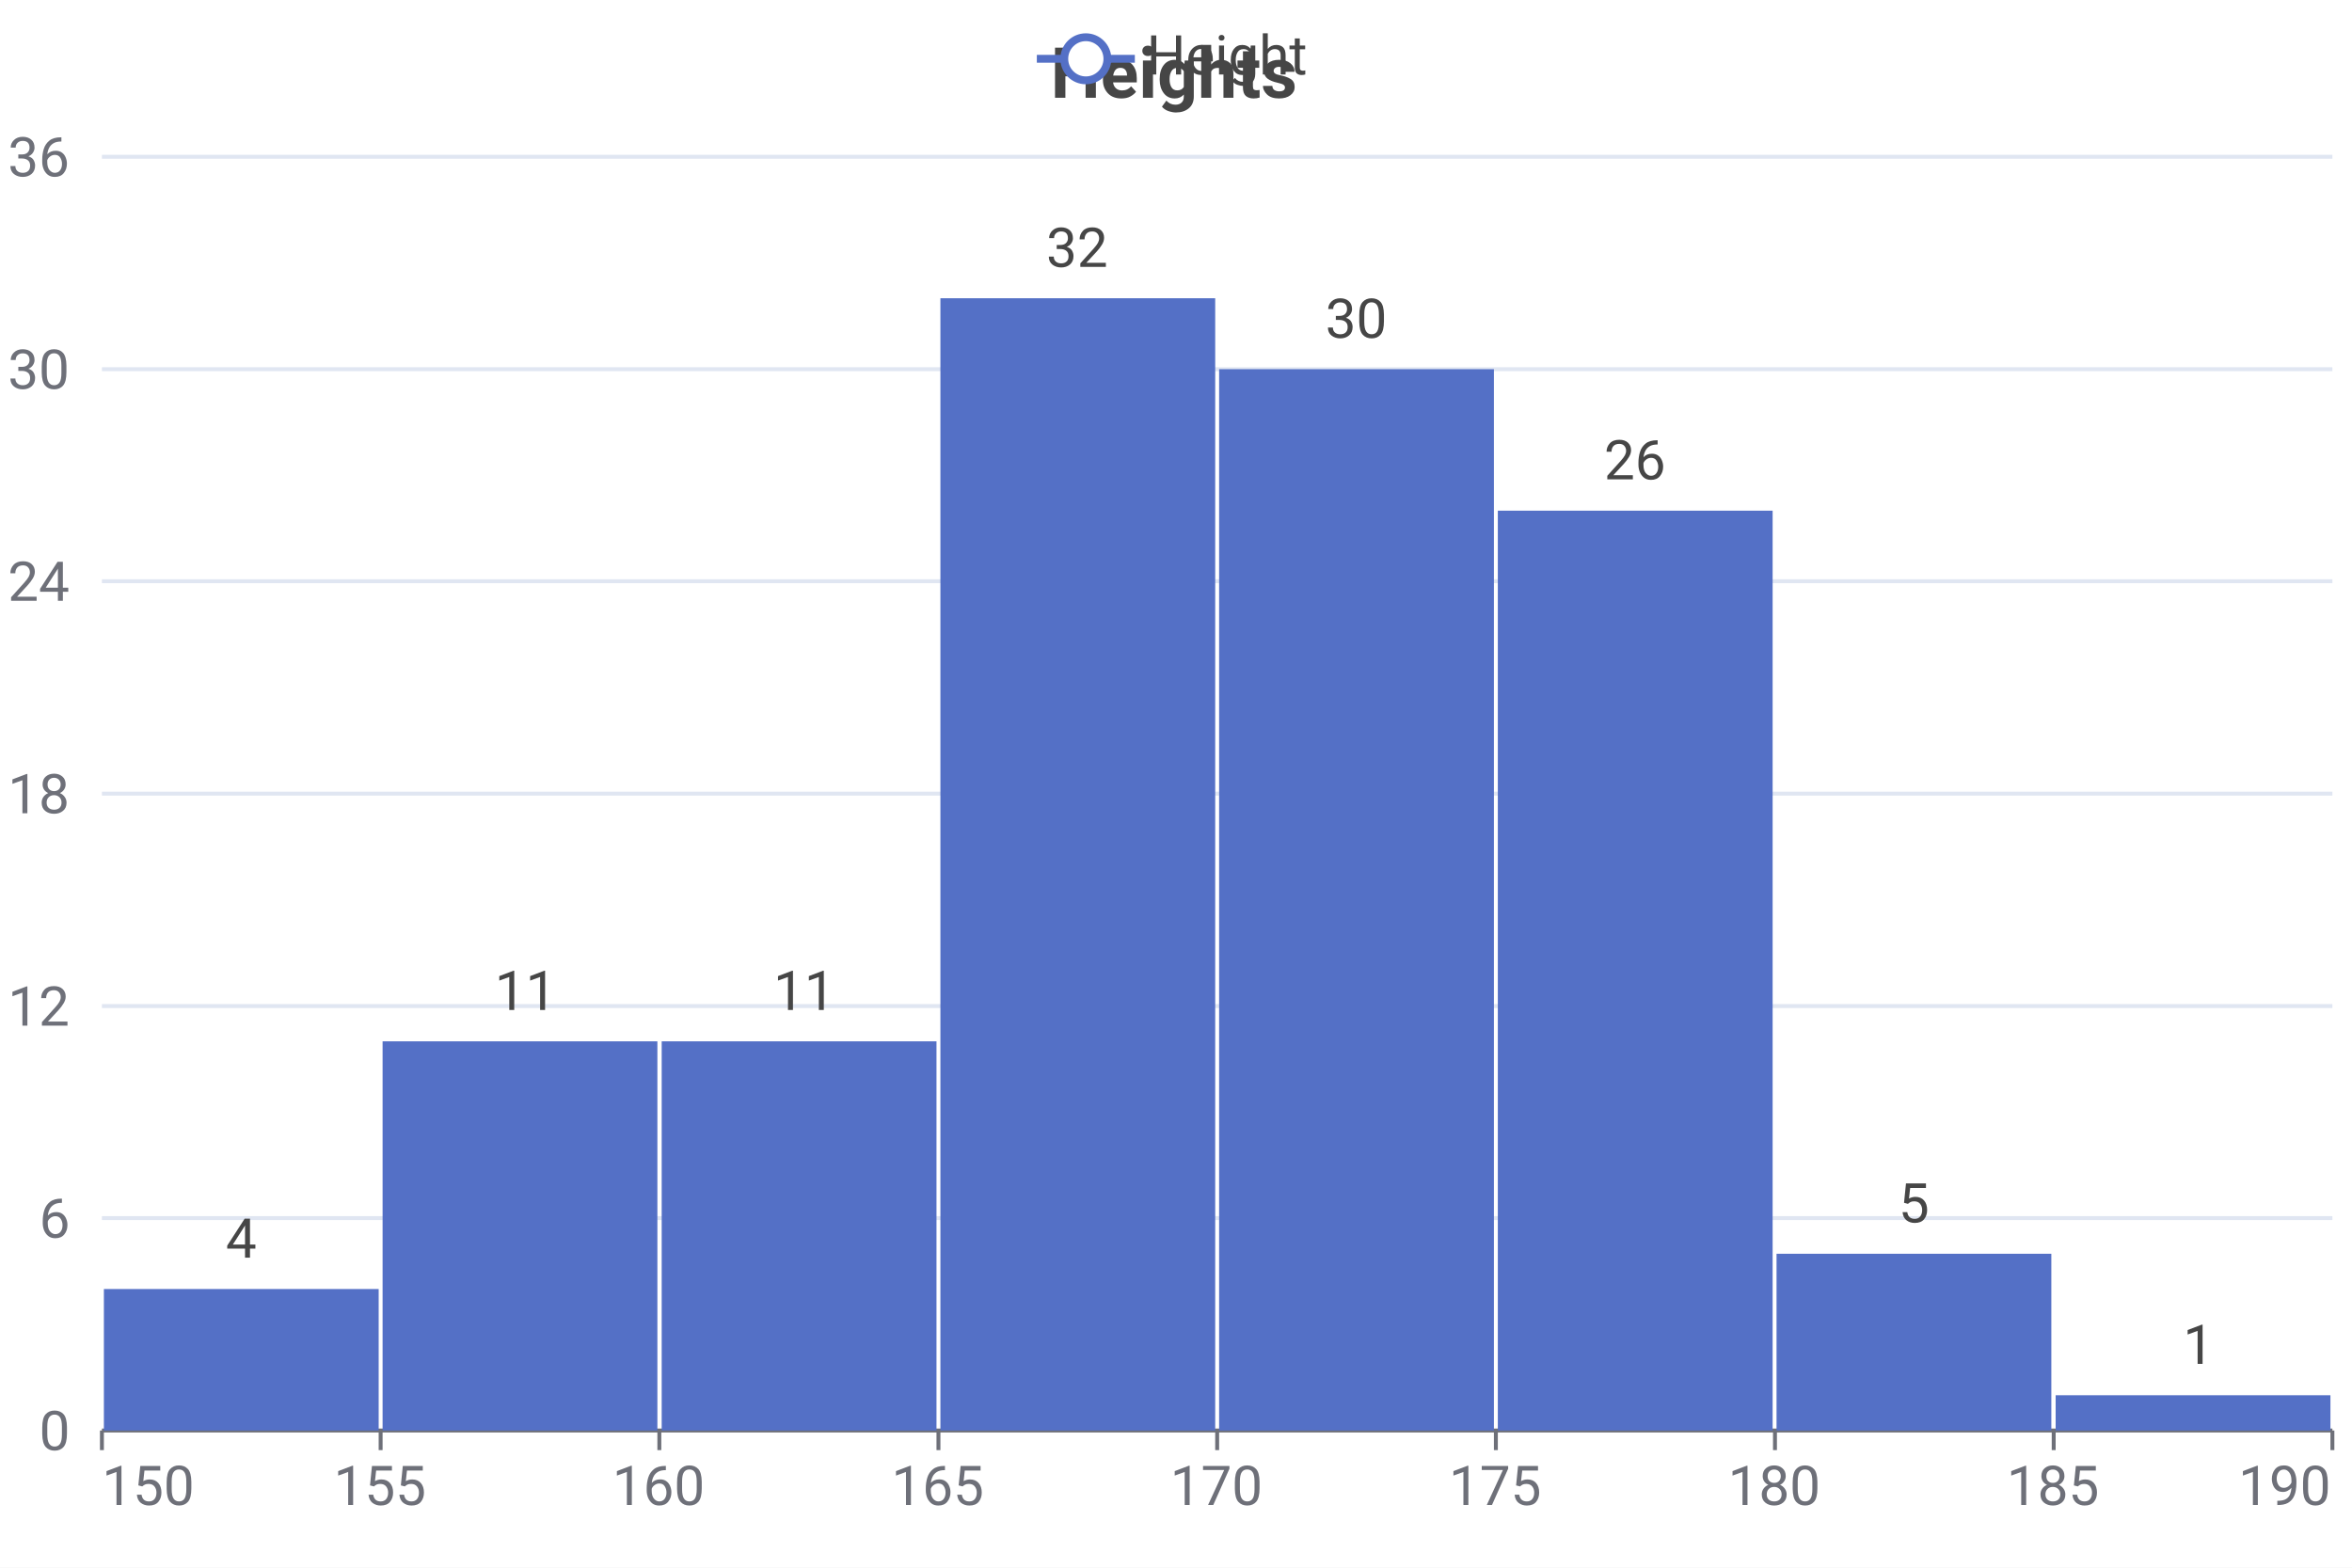
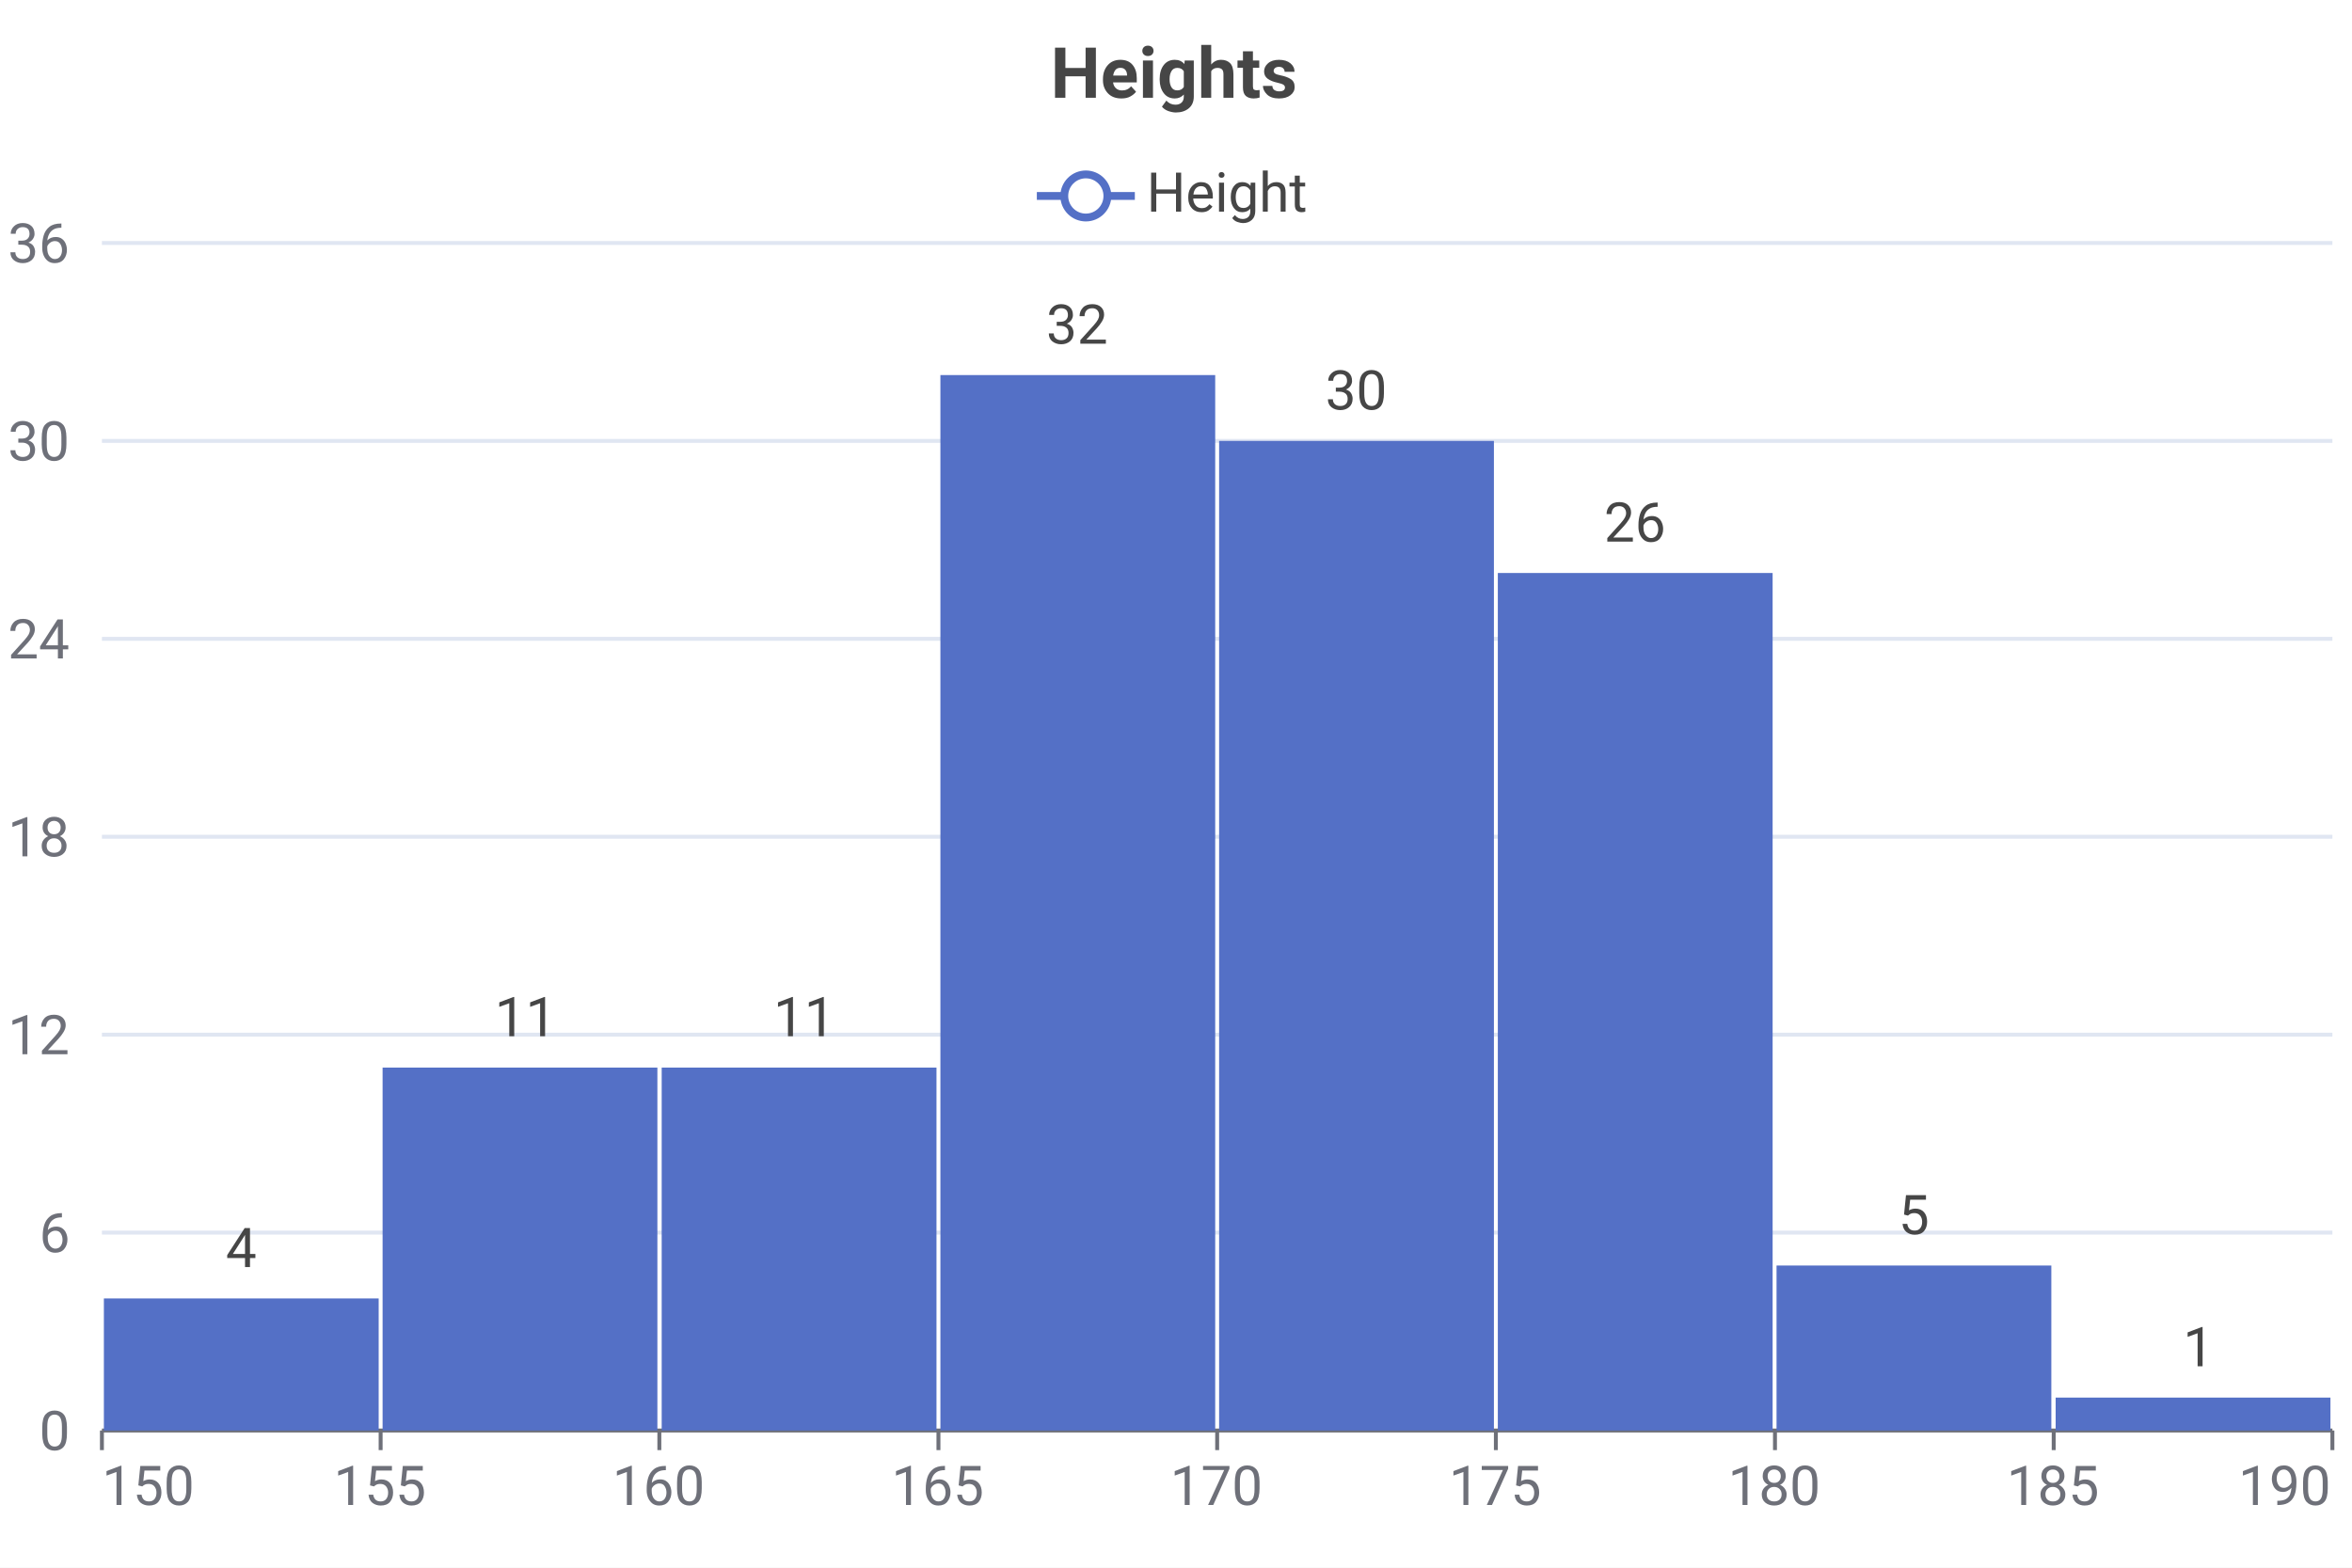
<svg xmlns="http://www.w3.org/2000/svg" width="600" height="400" viewBox="0 0 600 400">
  <rect x="0" y="0" width="600" height="400" fill="#FFFFFF" />
  <text font-size="18" x="268" y="5" dy="15" font-weight="bold" dominant-baseline="middle" font-family="Roboto" fill="#464646">
Heights
</text>
  <g>
-     <line stroke-width="2" x1="264.5" y1="15" x2="289.5" y2="15" stroke="#5470C6" />
-     <circle cx="277" cy="15" r="5.5" stroke-width="2" stroke="#5470C6" fill="#FFFFFF" />
-     <text font-size="14" x="292.5" y="19" font-family="Roboto" fill="#464646">
+     <line stroke-width="2" x1="264.5" y1="50" x2="289.5" y2="50" stroke="#5470C6" />
+     <circle cx="277" cy="50" r="5.5" stroke-width="2" stroke="#5470C6" fill="#FFFFFF" />
+     <text font-size="14" x="292.5" y="54" font-family="Roboto" fill="#464646">
Height
</text>
  </g>
  <g stroke="#E0E6F2" stroke-width="1">
-     <line x1="26" y1="40" x2="595" y2="40" />
-     <line x1="26" y1="94.2" x2="595" y2="94.2" />
-     <line x1="26" y1="148.3" x2="595" y2="148.3" />
-     <line x1="26" y1="202.5" x2="595" y2="202.5" />
-     <line x1="26" y1="256.7" x2="595" y2="256.7" />
-     <line x1="26" y1="310.8" x2="595" y2="310.8" />
+     <line x1="26" y1="62" x2="595" y2="62" />
+     <line x1="26" y1="112.5" x2="595" y2="112.5" />
+     <line x1="26" y1="163" x2="595" y2="163" />
+     <line x1="26" y1="213.5" x2="595" y2="213.5" />
+     <line x1="26" y1="264" x2="595" y2="264" />
+     <line x1="26" y1="314.5" x2="595" y2="314.5" />
  </g>
  <g>
-     <text font-size="14" x="2" y="45" font-family="Roboto" fill="#6E7079">
+     <text font-size="14" x="2" y="67" font-family="Roboto" fill="#6E7079">
36
</text>
-     <text font-size="14" x="2" y="99.2" font-family="Roboto" fill="#6E7079">
+     <text font-size="14" x="2" y="117.5" font-family="Roboto" fill="#6E7079">
30
</text>
-     <text font-size="14" x="2" y="153.3" font-family="Roboto" fill="#6E7079">
+     <text font-size="14" x="2" y="168" font-family="Roboto" fill="#6E7079">
24
</text>
-     <text font-size="14" x="2" y="207.5" font-family="Roboto" fill="#6E7079">
+     <text font-size="14" x="2" y="218.5" font-family="Roboto" fill="#6E7079">
18
</text>
-     <text font-size="14" x="2" y="261.7" font-family="Roboto" fill="#6E7079">
+     <text font-size="14" x="2" y="269" font-family="Roboto" fill="#6E7079">
12
</text>
-     <text font-size="14" x="10" y="315.8" font-family="Roboto" fill="#6E7079">
+     <text font-size="14" x="10" y="319.5" font-family="Roboto" fill="#6E7079">
6
</text>
    <text font-size="14" x="10" y="370" font-family="Roboto" fill="#6E7079">
0
</text>
  </g>
  <g>
    <g stroke="#6E7079" stroke-width="1">
      <line x1="26" y1="365" x2="595" y2="365" />
      <line x1="26" y1="365" x2="26" y2="370" />
      <line x1="97.1" y1="365" x2="97.1" y2="370" />
      <line x1="168.2" y1="365" x2="168.2" y2="370" />
      <line x1="239.4" y1="365" x2="239.4" y2="370" />
      <line x1="310.5" y1="365" x2="310.5" y2="370" />
      <line x1="381.6" y1="365" x2="381.6" y2="370" />
      <line x1="452.8" y1="365" x2="452.8" y2="370" />
      <line x1="523.9" y1="365" x2="523.9" y2="370" />
      <line x1="595" y1="365" x2="595" y2="370" />
    </g>
    <text font-size="14" x="26" y="384" font-family="Roboto" fill="#6E7079">
150
</text>
    <text font-size="14" x="85.1" y="384" font-family="Roboto" fill="#6E7079">
155
</text>
    <text font-size="14" x="156.2" y="384" font-family="Roboto" fill="#6E7079">
160
</text>
    <text font-size="14" x="227.4" y="384" font-family="Roboto" fill="#6E7079">
165
</text>
    <text font-size="14" x="298.5" y="384" font-family="Roboto" fill="#6E7079">
170
</text>
    <text font-size="14" x="369.6" y="384" font-family="Roboto" fill="#6E7079">
175
</text>
    <text font-size="14" x="440.8" y="384" font-family="Roboto" fill="#6E7079">
180
</text>
    <text font-size="14" x="511.9" y="384" font-family="Roboto" fill="#6E7079">
185
</text>
    <text font-size="14" x="571" y="384" font-family="Roboto" fill="#6E7079">
190
</text>
  </g>
-   <rect x="26.5" y="328.9" width="70.1" height="36.1" fill="#5470C6" data-series="Height" data-from="150" data-to="155" data-value="4" />
-   <rect x="97.6" y="265.7" width="70.1" height="99.3" fill="#5470C6" data-series="Height" data-from="155" data-to="160" data-value="11" />
-   <rect x="168.8" y="265.7" width="70.1" height="99.3" fill="#5470C6" data-series="Height" data-from="160" data-to="165" data-value="11" />
-   <rect x="239.9" y="76.1" width="70.1" height="288.9" fill="#5470C6" data-series="Height" data-from="165" data-to="170" data-value="32" />
-   <rect x="311" y="94.2" width="70.1" height="270.8" fill="#5470C6" data-series="Height" data-from="170" data-to="175" data-value="30" />
-   <rect x="382.1" y="130.3" width="70.1" height="234.7" fill="#5470C6" data-series="Height" data-from="175" data-to="180" data-value="26" />
-   <rect x="453.2" y="319.9" width="70.1" height="45.1" fill="#5470C6" data-series="Height" data-from="180" data-to="185" data-value="5" />
-   <rect x="524.4" y="356" width="70.1" height="9" fill="#5470C6" data-series="Height" data-from="185" data-to="190" data-value="1" />
-   <text font-size="14" x="61.6" y="328.9" dx="-4" dy="-8" font-family="Roboto" fill="#464646">
+   <rect x="26.5" y="331.3" width="70.1" height="33.7" fill="#5470C6" data-series="Height" data-from="150" data-to="155" data-value="4" />
+   <rect x="97.6" y="272.4" width="70.1" height="92.6" fill="#5470C6" data-series="Height" data-from="155" data-to="160" data-value="11" />
+   <rect x="168.8" y="272.4" width="70.1" height="92.6" fill="#5470C6" data-series="Height" data-from="160" data-to="165" data-value="11" />
+   <rect x="239.9" y="95.7" width="70.1" height="269.3" fill="#5470C6" data-series="Height" data-from="165" data-to="170" data-value="32" />
+   <rect x="311" y="112.5" width="70.1" height="252.5" fill="#5470C6" data-series="Height" data-from="170" data-to="175" data-value="30" />
+   <rect x="382.1" y="146.2" width="70.1" height="218.8" fill="#5470C6" data-series="Height" data-from="175" data-to="180" data-value="26" />
+   <rect x="453.2" y="322.9" width="70.1" height="42.1" fill="#5470C6" data-series="Height" data-from="180" data-to="185" data-value="5" />
+   <rect x="524.4" y="356.6" width="70.1" height="8.4" fill="#5470C6" data-series="Height" data-from="185" data-to="190" data-value="1" />
+   <text font-size="14" x="61.6" y="331.3" dx="-4" dy="-8" font-family="Roboto" fill="#464646">
4
</text>
-   <text font-size="14" x="132.7" y="265.7" dx="-6.5" dy="-8" font-family="Roboto" fill="#464646">
+   <text font-size="14" x="132.7" y="272.4" dx="-6.5" dy="-8" font-family="Roboto" fill="#464646">
11
</text>
-   <text font-size="14" x="203.8" y="265.7" dx="-6.5" dy="-8" font-family="Roboto" fill="#464646">
+   <text font-size="14" x="203.8" y="272.4" dx="-6.5" dy="-8" font-family="Roboto" fill="#464646">
11
</text>
-   <text font-size="14" x="274.9" y="76.1" dx="-8" dy="-8" font-family="Roboto" fill="#464646">
+   <text font-size="14" x="274.9" y="95.7" dx="-8" dy="-8" font-family="Roboto" fill="#464646">
32
</text>
-   <text font-size="14" x="346.1" y="94.2" dx="-8" dy="-8" font-family="Roboto" fill="#464646">
+   <text font-size="14" x="346.1" y="112.5" dx="-8" dy="-8" font-family="Roboto" fill="#464646">
30
</text>
-   <text font-size="14" x="417.2" y="130.3" dx="-8" dy="-8" font-family="Roboto" fill="#464646">
+   <text font-size="14" x="417.2" y="146.2" dx="-8" dy="-8" font-family="Roboto" fill="#464646">
26
</text>
-   <text font-size="14" x="488.3" y="319.9" dx="-4" dy="-8" font-family="Roboto" fill="#464646">
+   <text font-size="14" x="488.3" y="322.9" dx="-4" dy="-8" font-family="Roboto" fill="#464646">
5
</text>
-   <text font-size="14" x="559.4" y="356" dx="-2.5" dy="-8" font-family="Roboto" fill="#464646">
+   <text font-size="14" x="559.4" y="356.6" dx="-2.5" dy="-8" font-family="Roboto" fill="#464646">
1
</text>
</svg>
